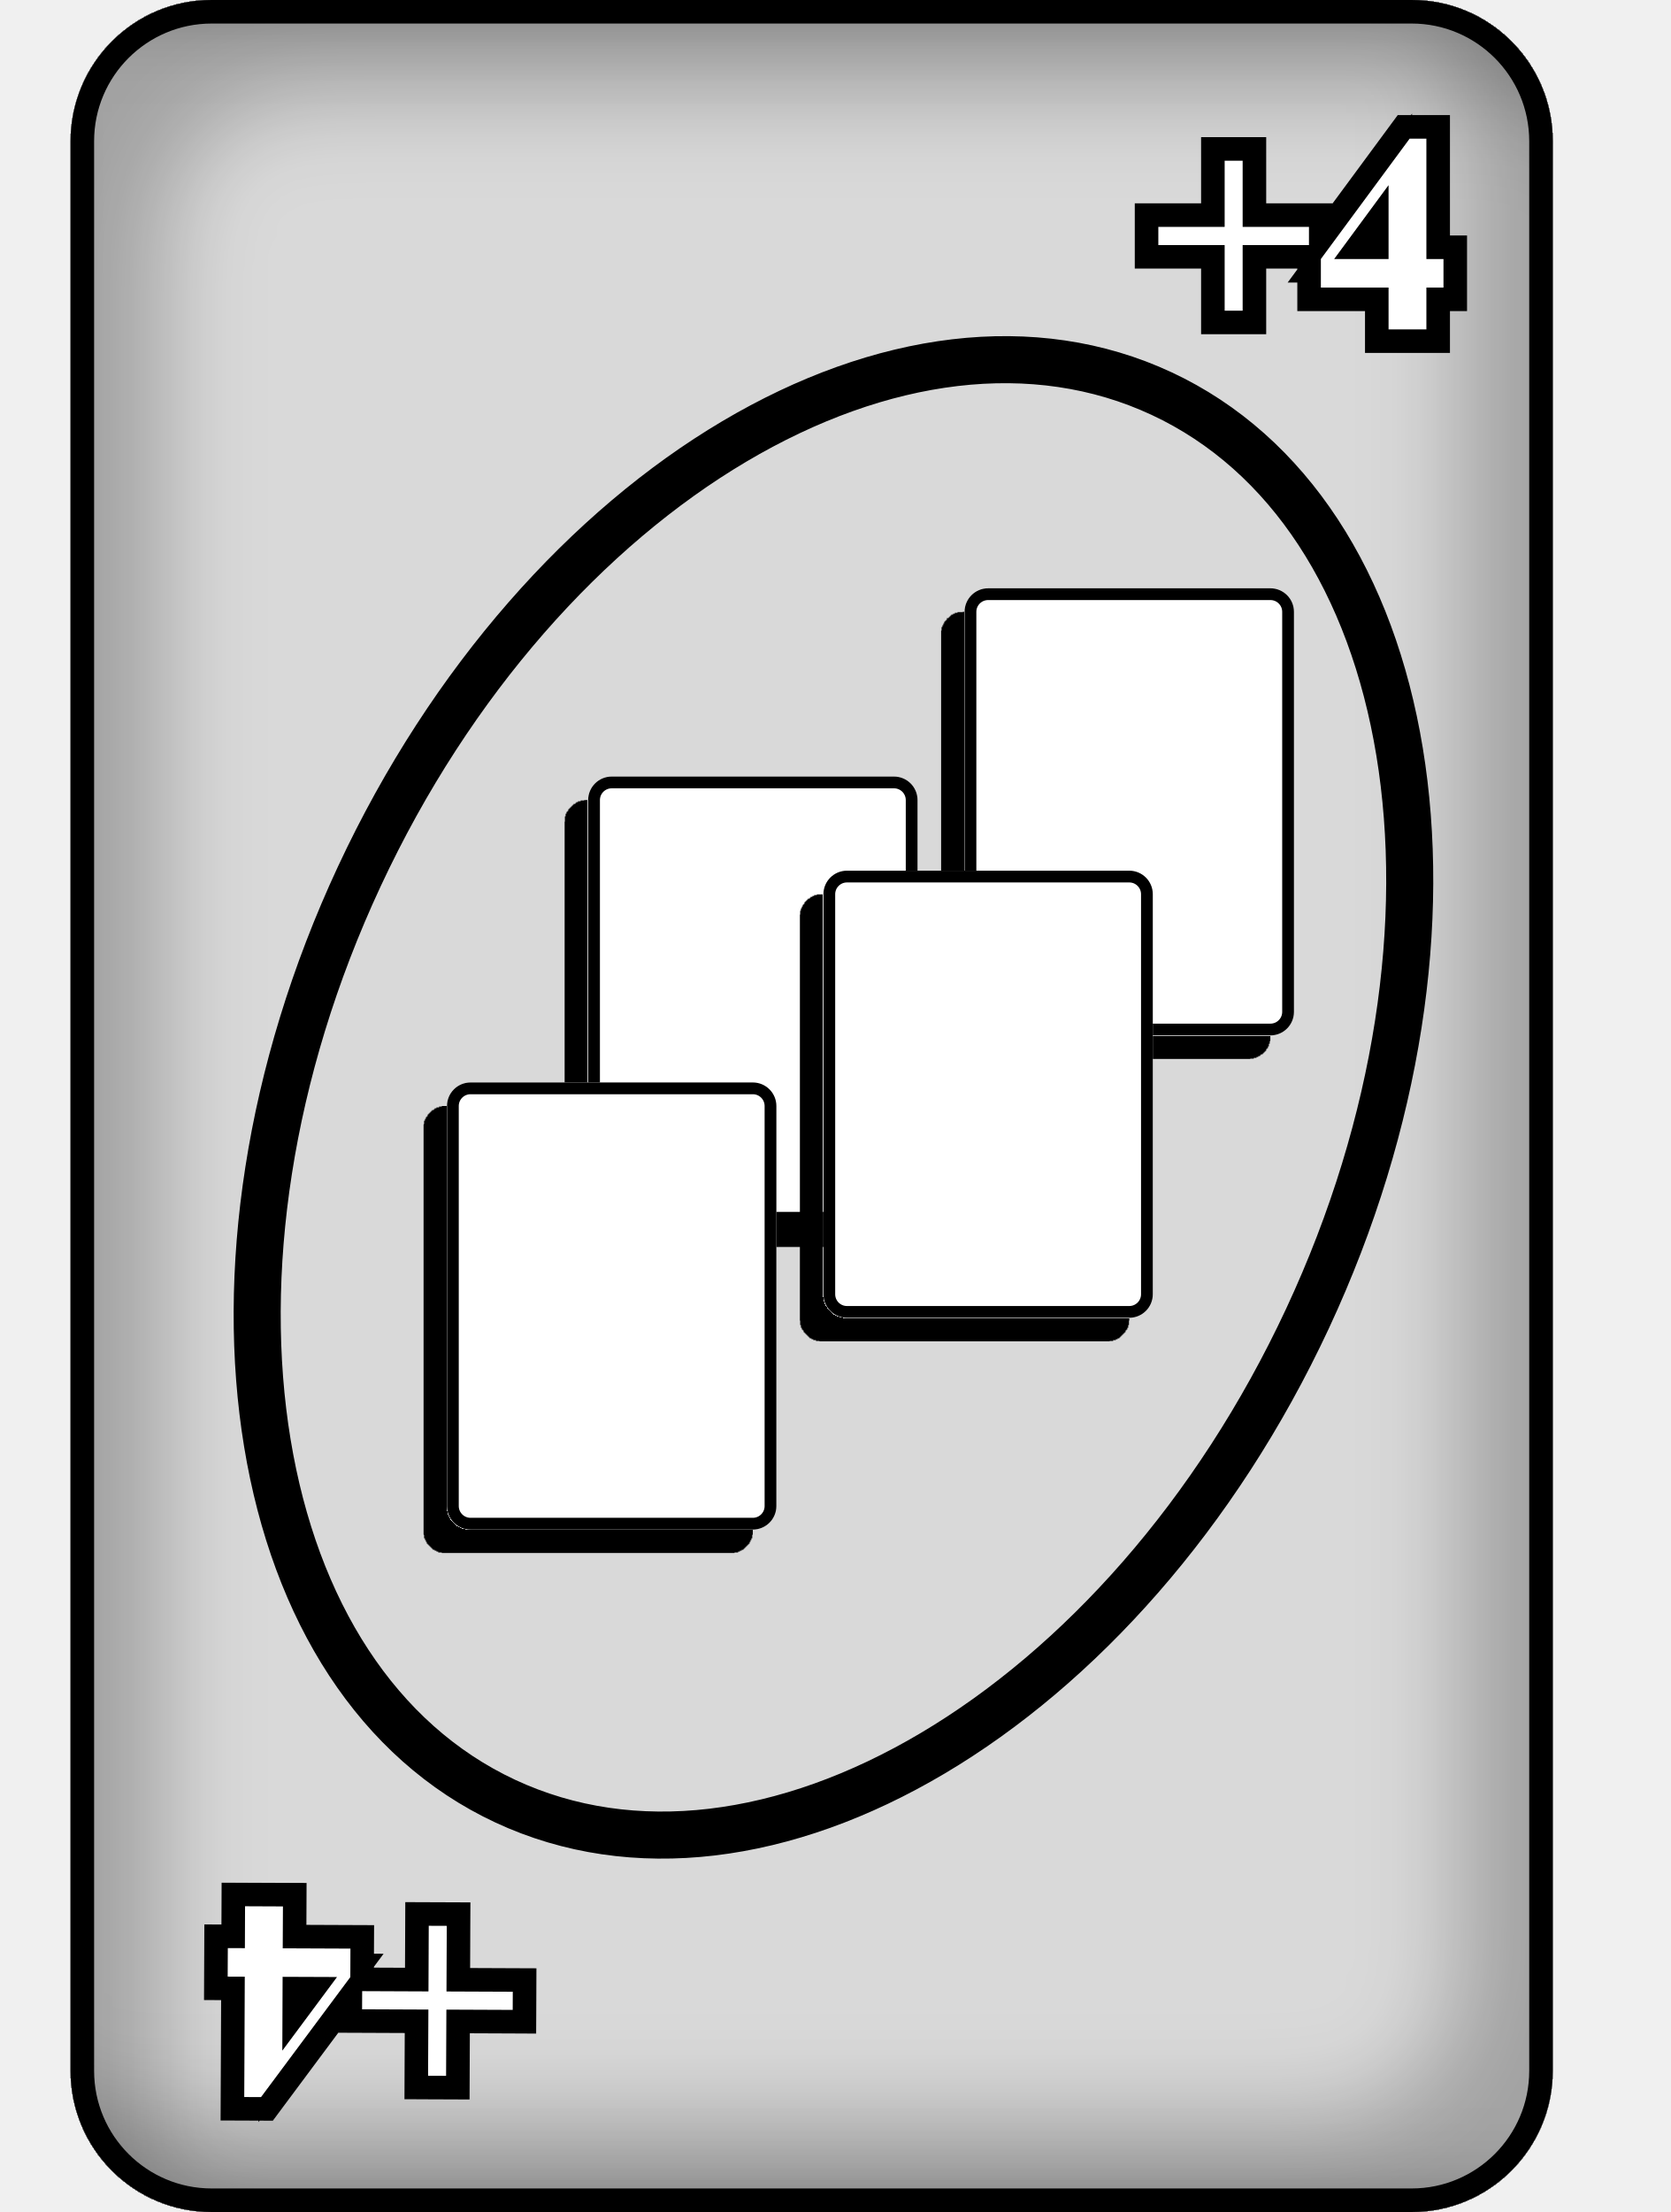
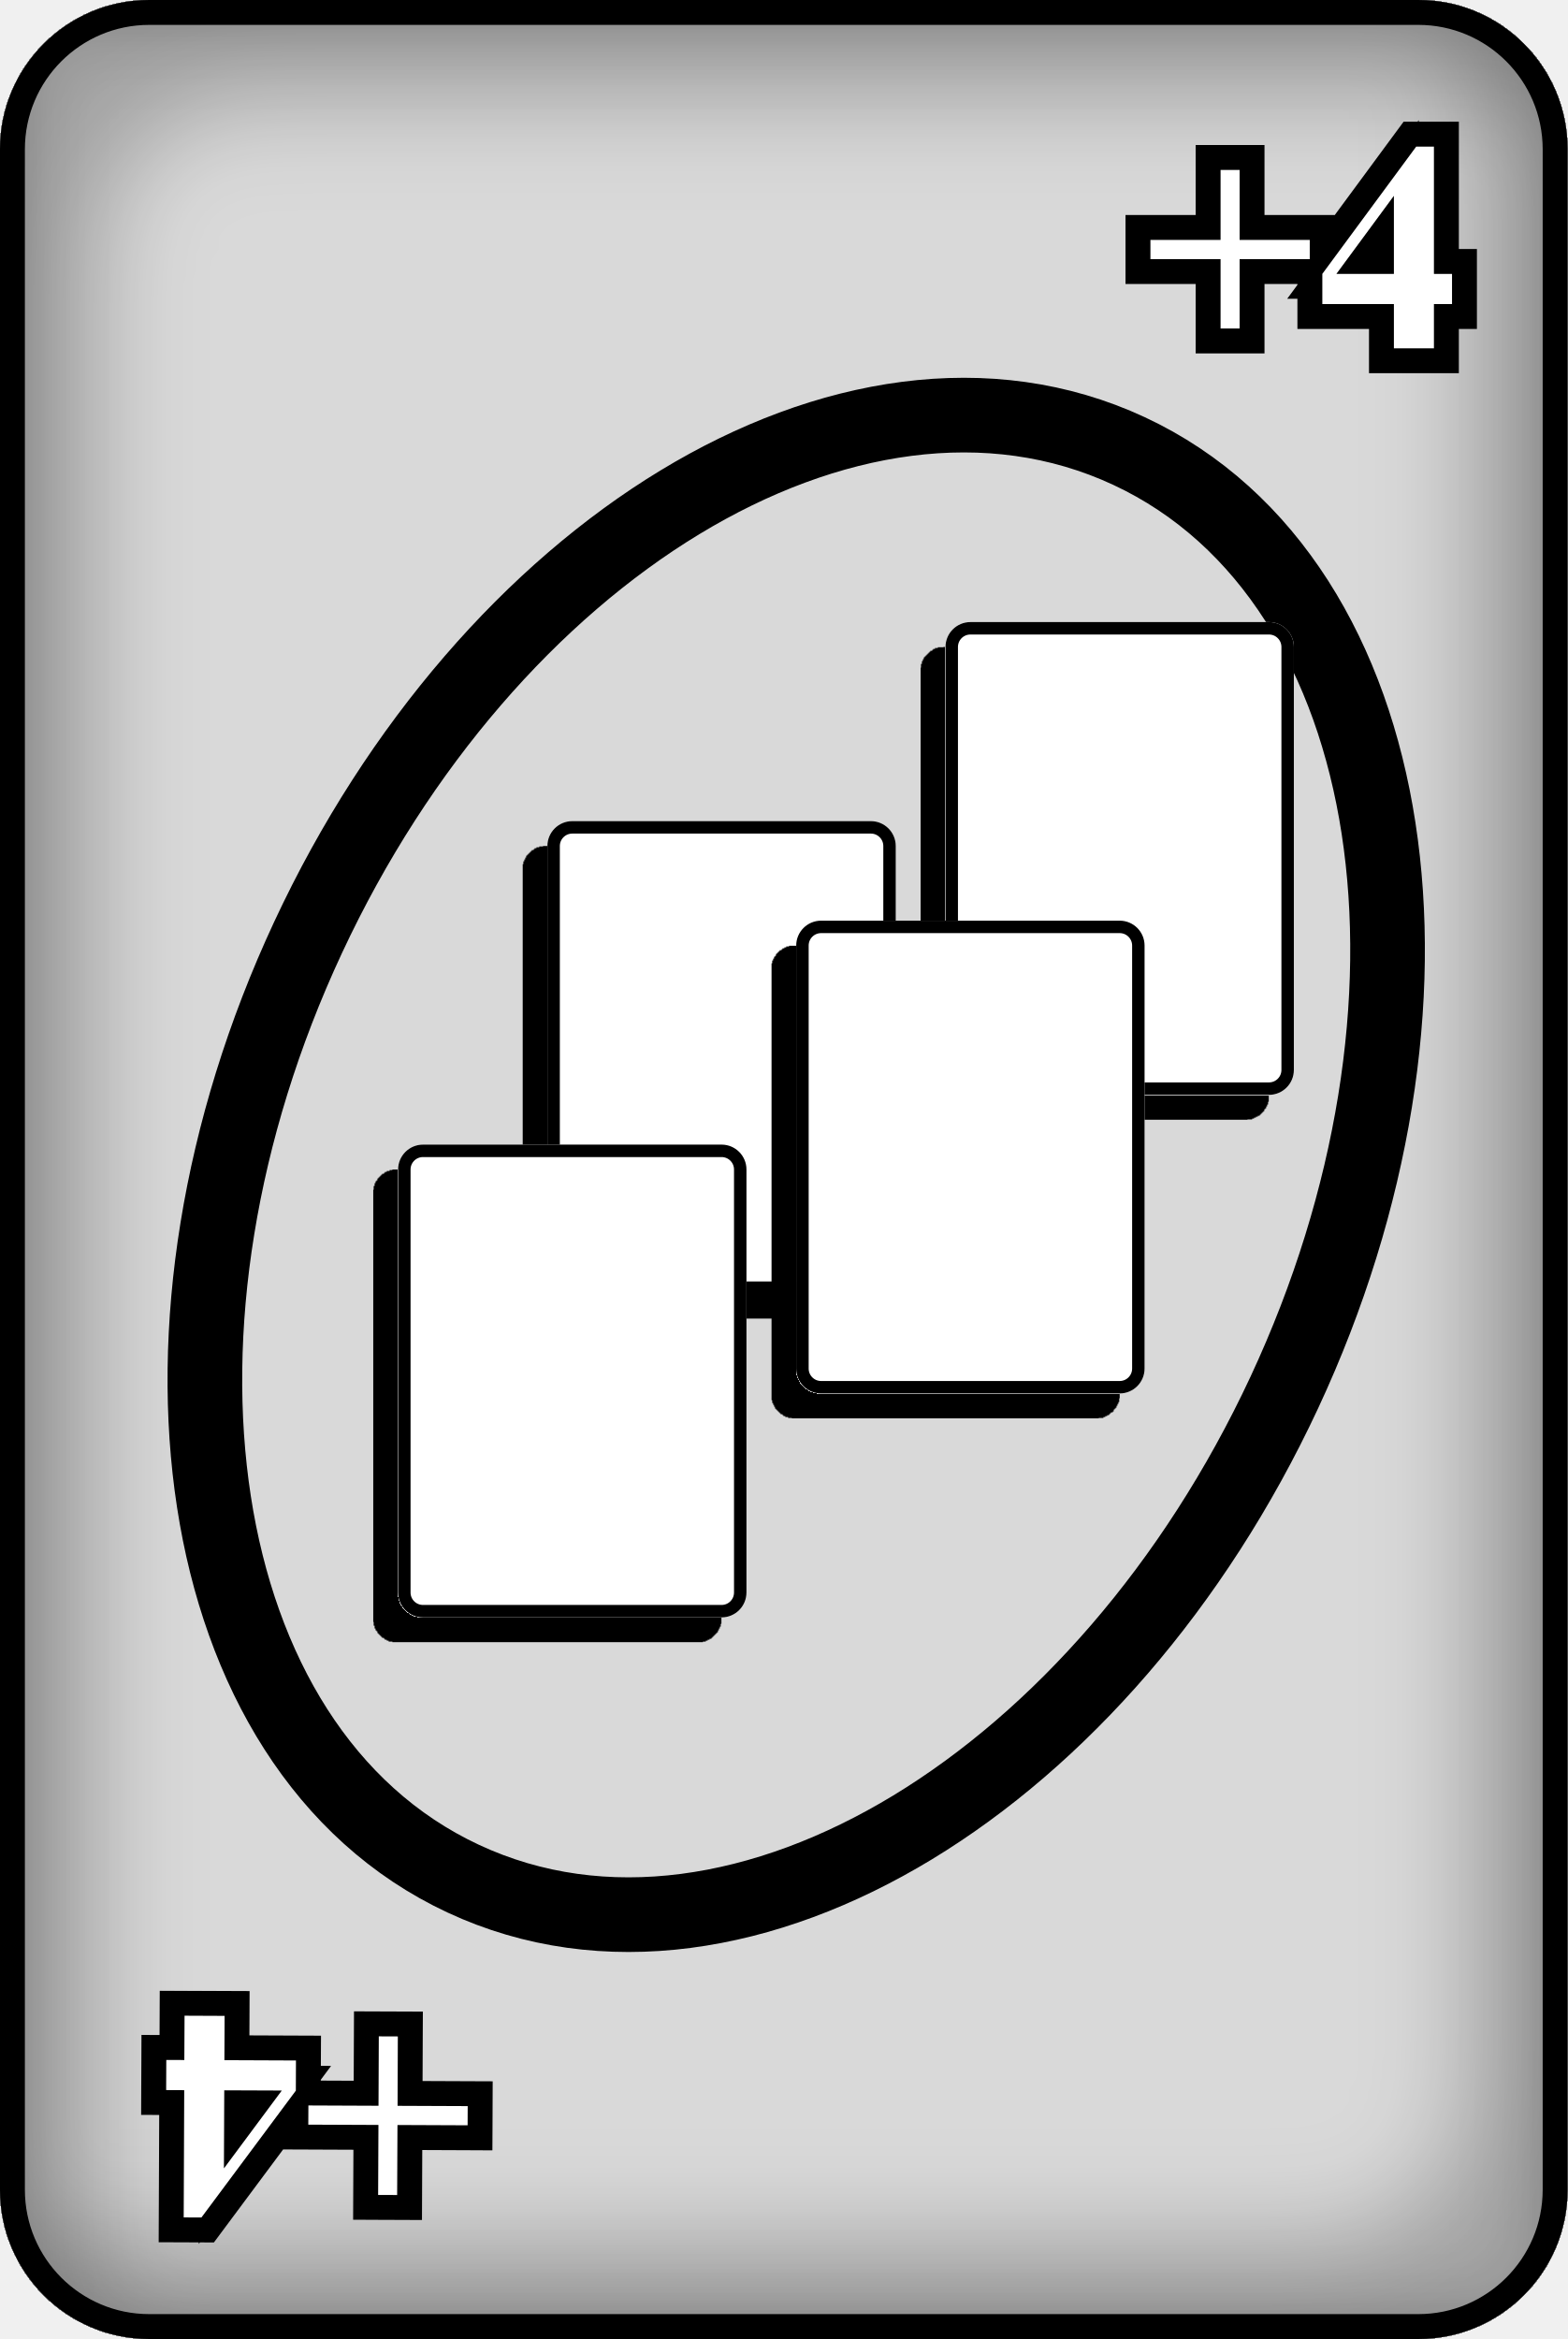
- <svg xmlns="http://www.w3.org/2000/svg" width="71" height="94" viewBox="0 0 71 94" fill="none">
+ <svg xmlns="http://www.w3.org/2000/svg" width="63" height="94" viewBox="0 0 63 94" fill="none">
  <g filter="url(#filter0_ii_5_89)">
-     <rect x="3" width="63" height="94" rx="6" fill="#D9D9D9" />
+     <rect width="63" height="94" rx="6" fill="#D9D9D9" />
  </g>
-   <rect x="3.5" y="0.5" width="62" height="93" rx="5.5" stroke="black" />
-   <path d="M49.372 16.725C54.8 19.256 58.315 24.814 59.49 31.95C60.663 39.08 59.471 47.679 55.577 56.03C51.683 64.381 45.861 70.822 39.645 74.506C33.424 78.194 26.907 79.073 21.479 76.542C16.052 74.011 12.537 68.454 11.363 61.318C10.189 54.188 11.382 45.588 15.276 37.237C19.17 28.887 24.991 22.446 31.207 18.762C37.429 15.075 43.945 14.194 49.372 16.725Z" stroke="black" stroke-width="2" />
-   <mask id="path-4-outside-1_5_89" maskUnits="userSpaceOnUse" x="48" y="4" width="15" height="11" fill="black">
-     <rect fill="white" x="48" y="4" width="15" height="11" />
-     <path d="M49.234 9.641H52.053V6.828H52.82V9.641H55.639V10.414H52.82V13.203H52.053V10.414H49.234V9.641ZM56.143 11.006L59.916 5.891H60.631V11.006H61.357V12.219H60.631V14H59.02V12.219H56.143V11.006ZM56.711 11.006H59.02V7.871L56.711 11.006Z" />
+   <rect x="0.5" y="0.5" width="62" height="93" rx="5.5" stroke="black" />
+   <path d="M45.377 18.127C51.013 20.755 54.356 26.477 55.403 33.282C56.451 40.1 55.243 48.184 51.616 55.962C47.989 63.74 42.573 69.862 36.677 73.44C30.791 77.013 24.258 78.131 18.622 75.502C12.986 72.874 9.644 67.152 8.597 60.346C7.548 53.529 8.757 45.446 12.384 37.668C16.011 29.89 21.427 23.767 27.323 20.188C33.209 16.616 39.741 15.499 45.377 18.127Z" stroke="black" stroke-width="3" />
+   <mask id="path-4-outside-1_5_89" maskUnits="userSpaceOnUse" x="45" y="4" width="15" height="11" fill="black">
+     <rect fill="white" x="45" y="4" width="15" height="11" />
+     <path d="M46.234 9.641H49.053V6.828H49.82V9.641H52.639V10.414H49.82V13.203H49.053V10.414H46.234V9.641ZM53.143 11.006L56.916 5.891H57.631V11.006H58.357V12.219H57.631V14H56.02V12.219H53.143V11.006ZM53.711 11.006H56.02V7.871L53.711 11.006Z" />
  </mask>
-   <path d="M49.234 9.641H52.053V6.828H52.82V9.641H55.639V10.414H52.82V13.203H52.053V10.414H49.234V9.641ZM56.143 11.006L59.916 5.891H60.631V11.006H61.357V12.219H60.631V14H59.02V12.219H56.143V11.006ZM56.711 11.006H59.02V7.871L56.711 11.006Z" fill="white" />
-   <path d="M49.234 9.641V8.641H48.234V9.641H49.234ZM52.053 9.641V10.641H53.053V9.641H52.053ZM52.053 6.828V5.828H51.053V6.828H52.053ZM52.82 6.828H53.82V5.828H52.82V6.828ZM52.82 9.641H51.82V10.641H52.82V9.641ZM55.639 9.641H56.639V8.641H55.639V9.641ZM55.639 10.414V11.414H56.639V10.414H55.639ZM52.82 10.414V9.414H51.82V10.414H52.82ZM52.82 13.203V14.203H53.82V13.203H52.82ZM52.053 13.203H51.053V14.203H52.053V13.203ZM52.053 10.414H53.053V9.414H52.053V10.414ZM49.234 10.414H48.234V11.414H49.234V10.414ZM49.234 9.641V10.641H52.053V9.641V8.641H49.234V9.641ZM52.053 9.641H53.053V6.828H52.053H51.053V9.641H52.053ZM52.053 6.828V7.828H52.82V6.828V5.828H52.053V6.828ZM52.82 6.828H51.82V9.641H52.82H53.82V6.828H52.82ZM52.82 9.641V10.641H55.639V9.641V8.641H52.82V9.641ZM55.639 9.641H54.639V10.414H55.639H56.639V9.641H55.639ZM55.639 10.414V9.414H52.82V10.414V11.414H55.639V10.414ZM52.82 10.414H51.82V13.203H52.82H53.82V10.414H52.82ZM52.82 13.203V12.203H52.053V13.203V14.203H52.82V13.203ZM52.053 13.203H53.053V10.414H52.053H51.053V13.203H52.053ZM52.053 10.414V9.414H49.234V10.414V11.414H52.053V10.414ZM49.234 10.414H50.234V9.641H49.234H48.234V10.414H49.234ZM56.143 11.006L55.338 10.412L55.143 10.677V11.006H56.143ZM59.916 5.891V4.891H59.411L59.111 5.297L59.916 5.891ZM60.631 5.891H61.631V4.891H60.631V5.891ZM60.631 11.006H59.631V12.006H60.631V11.006ZM61.357 11.006H62.357V10.006H61.357V11.006ZM61.357 12.219V13.219H62.357V12.219H61.357ZM60.631 12.219V11.219H59.631V12.219H60.631ZM60.631 14V15H61.631V14H60.631ZM59.02 14H58.02V15H59.02V14ZM59.02 12.219H60.02V11.219H59.02V12.219ZM56.143 12.219H55.143V13.219H56.143V12.219ZM56.711 11.006L55.906 10.413L54.733 12.006H56.711V11.006ZM59.02 11.006V12.006H60.02V11.006H59.02ZM59.02 7.871H60.02V4.827L58.214 7.278L59.02 7.871ZM56.143 11.006L56.947 11.6L60.721 6.484L59.916 5.891L59.111 5.297L55.338 10.412L56.143 11.006ZM59.916 5.891V6.891H60.631V5.891V4.891H59.916V5.891ZM60.631 5.891H59.631V11.006H60.631H61.631V5.891H60.631ZM60.631 11.006V12.006H61.357V11.006V10.006H60.631V11.006ZM61.357 11.006H60.357V12.219H61.357H62.357V11.006H61.357ZM61.357 12.219V11.219H60.631V12.219V13.219H61.357V12.219ZM60.631 12.219H59.631V14H60.631H61.631V12.219H60.631ZM60.631 14V13H59.02V14V15H60.631V14ZM59.02 14H60.02V12.219H59.02H58.02V14H59.02ZM59.02 12.219V11.219H56.143V12.219V13.219H59.02V12.219ZM56.143 12.219H57.143V11.006H56.143H55.143V12.219H56.143ZM56.711 11.006V12.006H59.02V11.006V10.006H56.711V11.006ZM59.02 11.006H60.02V7.871H59.02H58.02V11.006H59.02ZM59.02 7.871L58.214 7.278L55.906 10.413L56.711 11.006L57.516 11.599L59.825 8.464L59.02 7.871Z" fill="black" mask="url(#path-4-outside-1_5_89)" />
-   <mask id="path-6-outside-2_5_89" maskUnits="userSpaceOnUse" x="8.004" y="79.996" width="15.046" height="11.063" fill="black">
-     <rect fill="white" x="8.004" y="79.996" width="15.046" height="11.063" />
-     <path d="M21.794 85.413L18.975 85.401L18.963 88.214L18.196 88.211L18.208 85.398L15.389 85.386L15.393 84.613L18.211 84.625L18.223 81.836L18.99 81.839L18.979 84.628L21.797 84.64L21.794 85.413ZM14.891 84.019L11.096 89.118L10.381 89.115L10.403 84L9.676 83.997L9.682 82.784L10.408 82.787L10.416 81.006L12.027 81.013L12.019 82.794L14.896 82.806L14.891 84.019ZM14.323 84.016L12.014 84.007L12.001 87.141L14.323 84.016Z" />
+   <path d="M46.234 9.641H49.053V6.828H49.82V9.641H52.639V10.414H49.82V13.203H49.053V10.414H46.234V9.641ZM53.143 11.006L56.916 5.891H57.631V11.006H58.357V12.219H57.631V14H56.02V12.219H53.143V11.006ZM53.711 11.006H56.02V7.871L53.711 11.006Z" fill="white" />
+   <path d="M46.234 9.641V8.641H45.234V9.641H46.234ZM49.053 9.641V10.641H50.053V9.641H49.053ZM49.053 6.828V5.828H48.053V6.828H49.053ZM49.82 6.828H50.82V5.828H49.82V6.828ZM49.82 9.641H48.82V10.641H49.82V9.641ZM52.639 9.641H53.639V8.641H52.639V9.641ZM52.639 10.414V11.414H53.639V10.414H52.639ZM49.82 10.414V9.414H48.82V10.414H49.82ZM49.82 13.203V14.203H50.82V13.203H49.82ZM49.053 13.203H48.053V14.203H49.053V13.203ZM49.053 10.414H50.053V9.414H49.053V10.414ZM46.234 10.414H45.234V11.414H46.234V10.414ZM46.234 9.641V10.641H49.053V9.641V8.641H46.234V9.641ZM49.053 9.641H50.053V6.828H49.053H48.053V9.641H49.053ZM49.053 6.828V7.828H49.82V6.828V5.828H49.053V6.828ZM49.82 6.828H48.82V9.641H49.82H50.82V6.828H49.82ZM49.82 9.641V10.641H52.639V9.641V8.641H49.82V9.641ZM52.639 9.641H51.639V10.414H52.639H53.639V9.641H52.639ZM52.639 10.414V9.414H49.82V10.414V11.414H52.639V10.414ZM49.82 10.414H48.82V13.203H49.82H50.82V10.414H49.82ZM49.82 13.203V12.203H49.053V13.203V14.203H49.82V13.203ZM49.053 13.203H50.053V10.414H49.053H48.053V13.203H49.053ZM49.053 10.414V9.414H46.234V10.414V11.414H49.053V10.414ZM46.234 10.414H47.234V9.641H46.234H45.234V10.414H46.234ZM53.143 11.006L52.338 10.412L52.143 10.677V11.006H53.143ZM56.916 5.891V4.891H56.411L56.111 5.297L56.916 5.891ZM57.631 5.891H58.631V4.891H57.631V5.891ZM57.631 11.006H56.631V12.006H57.631V11.006ZM58.357 11.006H59.357V10.006H58.357V11.006ZM58.357 12.219V13.219H59.357V12.219H58.357ZM57.631 12.219V11.219H56.631V12.219H57.631ZM57.631 14V15H58.631V14H57.631ZM56.02 14H55.02V15H56.02V14ZM56.02 12.219H57.02V11.219H56.02V12.219ZM53.143 12.219H52.143V13.219H53.143V12.219ZM53.711 11.006L52.906 10.413L51.733 12.006H53.711V11.006ZM56.02 11.006V12.006H57.02V11.006H56.02ZM56.02 7.871H57.02V4.827L55.214 7.278L56.02 7.871ZM53.143 11.006L53.947 11.6L57.721 6.484L56.916 5.891L56.111 5.297L52.338 10.412L53.143 11.006ZM56.916 5.891V6.891H57.631V5.891V4.891H56.916V5.891ZM57.631 5.891H56.631V11.006H57.631H58.631V5.891H57.631ZM57.631 11.006V12.006H58.357V11.006V10.006H57.631V11.006ZM58.357 11.006H57.357V12.219H58.357H59.357V11.006H58.357ZM58.357 12.219V11.219H57.631V12.219V13.219H58.357V12.219ZM57.631 12.219H56.631V14H57.631H58.631V12.219H57.631ZM57.631 14V13H56.02V14V15H57.631V14ZM56.02 14H57.02V12.219H56.02H55.02V14H56.02ZM56.02 12.219V11.219H53.143V12.219V13.219H56.02V12.219ZM53.143 12.219H54.143V11.006H53.143H52.143V12.219H53.143ZM53.711 11.006V12.006H56.02V11.006V10.006H53.711V11.006ZM56.02 11.006H57.02V7.871H56.02H55.02V11.006H56.02ZM56.02 7.871L55.214 7.278L52.906 10.413L53.711 11.006L54.516 11.599L56.825 8.464L56.02 7.871Z" fill="black" mask="url(#path-4-outside-1_5_89)" />
+   <mask id="path-6-outside-2_5_89" maskUnits="userSpaceOnUse" x="5.004" y="79.996" width="15.046" height="11.063" fill="black">
+     <rect fill="white" x="5.004" y="79.996" width="15.046" height="11.063" />
+     <path d="M18.794 85.413L15.975 85.401L15.963 88.214L15.196 88.211L15.208 85.398L12.389 85.386L12.393 84.613L15.211 84.625L15.223 81.836L15.99 81.839L15.979 84.628L18.797 84.64L18.794 85.413ZM11.891 84.019L8.096 89.118L7.381 89.115L7.403 84L6.676 83.997L6.682 82.784L7.408 82.787L7.416 81.006L9.027 81.013L9.019 82.794L11.896 82.806L11.891 84.019ZM11.323 84.016L9.014 84.007L9.001 87.141L11.323 84.016Z" />
  </mask>
-   <path d="M21.794 85.413L18.975 85.401L18.963 88.214L18.196 88.211L18.208 85.398L15.389 85.386L15.393 84.613L18.211 84.625L18.223 81.836L18.99 81.839L18.979 84.628L21.797 84.64L21.794 85.413ZM14.891 84.019L11.096 89.118L10.381 89.115L10.403 84L9.676 83.997L9.682 82.784L10.408 82.787L10.416 81.006L12.027 81.013L12.019 82.794L14.896 82.806L14.891 84.019ZM14.323 84.016L12.014 84.007L12.001 87.141L14.323 84.016Z" fill="white" />
-   <path d="M21.794 85.413L21.789 86.413L22.789 86.418L22.794 85.418L21.794 85.413ZM18.975 85.401L18.98 84.401L17.98 84.397L17.975 85.397L18.975 85.401ZM18.963 88.214L18.959 89.214L19.959 89.218L19.963 88.218L18.963 88.214ZM18.196 88.211L17.196 88.206L17.192 89.206L18.192 89.211L18.196 88.211ZM18.208 85.398L19.208 85.402L19.212 84.402L18.212 84.398L18.208 85.398ZM15.389 85.386L14.389 85.382L14.385 86.382L15.385 86.386L15.389 85.386ZM15.393 84.613L15.397 83.613L14.397 83.609L14.393 84.609L15.393 84.613ZM18.211 84.625L18.207 85.625L19.207 85.629L19.211 84.629L18.211 84.625ZM18.223 81.836L18.227 80.836L17.227 80.832L17.223 81.832L18.223 81.836ZM18.99 81.839L19.99 81.843L19.995 80.843L18.995 80.839L18.99 81.839ZM18.979 84.628L17.979 84.624L17.974 85.624L18.974 85.628L18.979 84.628ZM21.797 84.64L22.797 84.644L22.801 83.644L21.801 83.64L21.797 84.64ZM21.794 85.413L21.798 84.413L18.98 84.401L18.975 85.401L18.971 86.401L21.789 86.413L21.794 85.413ZM18.975 85.401L17.975 85.397L17.963 88.21L18.963 88.214L19.963 88.218L19.975 85.406L18.975 85.401ZM18.963 88.214L18.968 87.214L18.2 87.211L18.196 88.211L18.192 89.211L18.959 89.214L18.963 88.214ZM18.196 88.211L19.196 88.215L19.208 85.402L18.208 85.398L17.208 85.394L17.196 88.206L18.196 88.211ZM18.208 85.398L18.212 84.398L15.394 84.386L15.389 85.386L15.385 86.386L18.203 86.398L18.208 85.398ZM15.389 85.386L16.389 85.391L16.393 84.617L15.393 84.613L14.393 84.609L14.389 85.382L15.389 85.386ZM15.393 84.613L15.388 85.613L18.207 85.625L18.211 84.625L18.215 83.625L15.397 83.613L15.393 84.613ZM18.211 84.625L19.211 84.629L19.223 81.84L18.223 81.836L17.223 81.832L17.211 84.621L18.211 84.625ZM18.223 81.836L18.218 82.836L18.986 82.839L18.99 81.839L18.995 80.839L18.227 80.836L18.223 81.836ZM18.99 81.839L17.99 81.835L17.979 84.624L18.979 84.628L19.979 84.632L19.99 81.843L18.99 81.839ZM18.979 84.628L18.974 85.628L21.793 85.64L21.797 84.64L21.801 83.64L18.983 83.628L18.979 84.628ZM21.797 84.64L20.797 84.636L20.794 85.409L21.794 85.413L22.794 85.418L22.797 84.644L21.797 84.64ZM14.891 84.019L15.694 84.616L15.89 84.352L15.891 84.023L14.891 84.019ZM11.096 89.118L11.092 90.118L11.597 90.12L11.898 89.715L11.096 89.118ZM10.381 89.115L9.381 89.111L9.377 90.111L10.377 90.115L10.381 89.115ZM10.403 84L11.403 84.004L11.407 83.004L10.407 83L10.403 84ZM9.676 83.997L8.676 83.993L8.672 84.993L9.672 84.997L9.676 83.997ZM9.682 82.784L9.686 81.784L8.686 81.78L8.682 82.78L9.682 82.784ZM10.408 82.787L10.404 83.787L11.404 83.791L11.408 82.791L10.408 82.787ZM10.416 81.006L10.42 80.006L9.42 80.001L9.416 81.001L10.416 81.006ZM12.027 81.013L13.027 81.017L13.031 80.017L12.031 80.013L12.027 81.013ZM12.019 82.794L11.02 82.79L11.015 83.79L12.015 83.794L12.019 82.794ZM14.896 82.806L15.896 82.81L15.901 81.81L14.901 81.806L14.896 82.806ZM14.323 84.016L15.126 84.613L16.305 83.025L14.327 83.016L14.323 84.016ZM12.014 84.007L12.018 83.007L11.019 83.002L11.014 84.002L12.014 84.007ZM12.001 87.141L11.001 87.137L10.988 90.181L12.804 87.738L12.001 87.141ZM14.891 84.019L14.089 83.422L10.294 88.521L11.096 89.118L11.898 89.715L15.694 84.616L14.891 84.019ZM11.096 89.118L11.1 88.118L10.386 88.115L10.381 89.115L10.377 90.115L11.092 90.118L11.096 89.118ZM10.381 89.115L11.381 89.119L11.403 84.004L10.403 84L9.403 83.996L9.381 89.111L10.381 89.115ZM10.403 84L10.407 83L9.681 82.997L9.676 83.997L9.672 84.997L10.399 85L10.403 84ZM9.676 83.997L10.676 84.001L10.682 82.788L9.682 82.784L8.682 82.78L8.676 83.993L9.676 83.997ZM9.682 82.784L9.677 83.784L10.404 83.787L10.408 82.787L10.412 81.787L9.686 81.784L9.682 82.784ZM10.408 82.787L11.408 82.791L11.416 81.01L10.416 81.006L9.416 81.001L9.408 82.783L10.408 82.787ZM10.416 81.006L10.411 82.006L12.023 82.013L12.027 81.013L12.031 80.013L10.42 80.006L10.416 81.006ZM12.027 81.013L11.027 81.008L11.02 82.79L12.019 82.794L13.019 82.798L13.027 81.017L12.027 81.013ZM12.019 82.794L12.015 83.794L14.892 83.806L14.896 82.806L14.901 81.806L12.024 81.794L12.019 82.794ZM14.896 82.806L13.896 82.802L13.891 84.015L14.891 84.019L15.891 84.023L15.896 82.81L14.896 82.806ZM14.323 84.016L14.327 83.016L12.018 83.007L12.014 84.007L12.01 85.007L14.319 85.016L14.323 84.016ZM12.014 84.007L11.014 84.002L11.001 87.137L12.001 87.141L13.001 87.146L13.014 84.011L12.014 84.007ZM12.001 87.141L12.804 87.738L15.126 84.613L14.323 84.016L13.52 83.42L11.198 86.545L12.001 87.141Z" fill="black" mask="url(#path-6-outside-2_5_89)" />
+   <path d="M18.794 85.413L15.975 85.401L15.963 88.214L15.196 88.211L15.208 85.398L12.389 85.386L12.393 84.613L15.211 84.625L15.223 81.836L15.99 81.839L15.979 84.628L18.797 84.64L18.794 85.413ZM11.891 84.019L8.096 89.118L7.381 89.115L7.403 84L6.676 83.997L6.682 82.784L7.408 82.787L7.416 81.006L9.027 81.013L9.019 82.794L11.896 82.806L11.891 84.019ZM11.323 84.016L9.014 84.007L9.001 87.141L11.323 84.016Z" fill="white" />
+   <path d="M18.794 85.413L18.789 86.413L19.789 86.418L19.794 85.418L18.794 85.413ZM15.975 85.401L15.979 84.401L14.979 84.397L14.975 85.397L15.975 85.401ZM15.963 88.214L15.959 89.214L16.959 89.218L16.963 88.218L15.963 88.214ZM15.196 88.211L14.196 88.206L14.192 89.206L15.192 89.211L15.196 88.211ZM15.208 85.398L16.208 85.402L16.212 84.402L15.212 84.398L15.208 85.398ZM12.389 85.386L11.389 85.382L11.385 86.382L12.385 86.386L12.389 85.386ZM12.393 84.613L12.397 83.613L11.397 83.609L11.393 84.609L12.393 84.613ZM15.211 84.625L15.207 85.625L16.207 85.629L16.211 84.629L15.211 84.625ZM15.223 81.836L15.227 80.836L14.227 80.832L14.223 81.832L15.223 81.836ZM15.99 81.839L16.99 81.843L16.995 80.843L15.995 80.839L15.99 81.839ZM15.979 84.628L14.979 84.624L14.974 85.624L15.974 85.628L15.979 84.628ZM18.797 84.64L19.797 84.644L19.801 83.644L18.801 83.64L18.797 84.64ZM18.794 85.413L18.798 84.413L15.979 84.401L15.975 85.401L15.971 86.401L18.789 86.413L18.794 85.413ZM15.975 85.401L14.975 85.397L14.963 88.21L15.963 88.214L16.963 88.218L16.975 85.406L15.975 85.401ZM15.963 88.214L15.968 87.214L15.2 87.211L15.196 88.211L15.192 89.211L15.959 89.214L15.963 88.214ZM15.196 88.211L16.196 88.215L16.208 85.402L15.208 85.398L14.208 85.394L14.196 88.206L15.196 88.211ZM15.208 85.398L15.212 84.398L12.394 84.386L12.389 85.386L12.385 86.386L15.204 86.398L15.208 85.398ZM12.389 85.386L13.389 85.391L13.393 84.617L12.393 84.613L11.393 84.609L11.389 85.382L12.389 85.386ZM12.393 84.613L12.388 85.613L15.207 85.625L15.211 84.625L15.215 83.625L12.397 83.613L12.393 84.613ZM15.211 84.625L16.211 84.629L16.223 81.84L15.223 81.836L14.223 81.832L14.211 84.621L15.211 84.625ZM15.223 81.836L15.219 82.836L15.986 82.839L15.99 81.839L15.995 80.839L15.227 80.836L15.223 81.836ZM15.99 81.839L14.99 81.835L14.979 84.624L15.979 84.628L16.979 84.632L16.99 81.843L15.99 81.839ZM15.979 84.628L15.974 85.628L18.793 85.64L18.797 84.64L18.801 83.64L15.983 83.628L15.979 84.628ZM18.797 84.64L17.797 84.636L17.794 85.409L18.794 85.413L19.794 85.418L19.797 84.644L18.797 84.64ZM11.891 84.019L12.694 84.616L12.89 84.352L12.891 84.023L11.891 84.019ZM8.096 89.118L8.092 90.118L8.597 90.12L8.898 89.715L8.096 89.118ZM7.381 89.115L6.381 89.111L6.377 90.111L7.377 90.115L7.381 89.115ZM7.403 84L8.403 84.004L8.407 83.004L7.407 83L7.403 84ZM6.676 83.997L5.676 83.993L5.672 84.993L6.672 84.997L6.676 83.997ZM6.682 82.784L6.686 81.784L5.686 81.78L5.682 82.78L6.682 82.784ZM7.408 82.787L7.404 83.787L8.404 83.791L8.408 82.791L7.408 82.787ZM7.416 81.006L7.42 80.006L6.42 80.001L6.416 81.001L7.416 81.006ZM9.027 81.013L10.027 81.017L10.031 80.017L9.031 80.013L9.027 81.013ZM9.019 82.794L8.019 82.79L8.015 83.79L9.015 83.794L9.019 82.794ZM11.896 82.806L12.896 82.81L12.901 81.81L11.901 81.806L11.896 82.806ZM11.323 84.016L12.126 84.613L13.306 83.025L11.327 83.016L11.323 84.016ZM9.014 84.007L9.019 83.007L8.019 83.002L8.014 84.002L9.014 84.007ZM9.001 87.141L8.001 87.137L7.988 90.181L9.804 87.738L9.001 87.141ZM11.891 84.019L11.089 83.422L7.294 88.521L8.096 89.118L8.898 89.715L12.694 84.616L11.891 84.019ZM8.096 89.118L8.1 88.118L7.386 88.115L7.381 89.115L7.377 90.115L8.092 90.118L8.096 89.118ZM7.381 89.115L8.381 89.119L8.403 84.004L7.403 84L6.403 83.996L6.381 89.111L7.381 89.115ZM7.403 84L7.407 83L6.681 82.997L6.676 83.997L6.672 84.997L7.399 85L7.403 84ZM6.676 83.997L7.676 84.001L7.682 82.788L6.682 82.784L5.682 82.78L5.676 83.993L6.676 83.997ZM6.682 82.784L6.677 83.784L7.404 83.787L7.408 82.787L7.412 81.787L6.686 81.784L6.682 82.784ZM7.408 82.787L8.408 82.791L8.416 81.01L7.416 81.006L6.416 81.001L6.408 82.783L7.408 82.787ZM7.416 81.006L7.411 82.006L9.023 82.013L9.027 81.013L9.031 80.013L7.42 80.006L7.416 81.006ZM9.027 81.013L8.027 81.008L8.019 82.79L9.019 82.794L10.019 82.798L10.027 81.017L9.027 81.013ZM9.019 82.794L9.015 83.794L11.892 83.806L11.896 82.806L11.901 81.806L9.024 81.794L9.019 82.794ZM11.896 82.806L10.896 82.802L10.891 84.015L11.891 84.019L12.891 84.023L12.896 82.81L11.896 82.806ZM11.323 84.016L11.327 83.016L9.019 83.007L9.014 84.007L9.01 85.007L11.319 85.016L11.323 84.016ZM9.014 84.007L8.014 84.002L8.001 87.137L9.001 87.141L10.001 87.146L10.014 84.011L9.014 84.007ZM9.001 87.141L9.804 87.738L12.126 84.613L11.323 84.016L10.52 83.42L8.198 86.545L9.001 87.141Z" fill="black" mask="url(#path-6-outside-2_5_89)" />
  <g filter="url(#filter1_d_5_89)">
-     <rect x="25" y="33" width="14" height="19" rx="1" fill="white" />
-     <rect x="25.25" y="33.25" width="13.5" height="18.5" rx="0.75" stroke="black" stroke-width="0.5" />
+     <rect x="22" y="33" width="14" height="19" rx="1" fill="white" />
+     <rect x="22.25" y="33.25" width="13.5" height="18.5" rx="0.75" stroke="black" stroke-width="0.5" />
  </g>
  <g filter="url(#filter2_d_5_89)">
-     <rect x="41" y="25" width="14" height="19" rx="1" fill="white" />
-     <rect x="41.25" y="25.25" width="13.5" height="18.5" rx="0.75" stroke="black" stroke-width="0.5" />
+     <rect x="38" y="25" width="14" height="19" rx="1" fill="white" />
+     <rect x="38.25" y="25.25" width="13.5" height="18.5" rx="0.75" stroke="black" stroke-width="0.5" />
  </g>
  <g filter="url(#filter3_d_5_89)">
-     <rect x="35" y="37" width="14" height="19" rx="1" fill="white" />
-     <rect x="35.25" y="37.25" width="13.5" height="18.5" rx="0.75" stroke="black" stroke-width="0.5" />
+     <rect x="32" y="37" width="14" height="19" rx="1" fill="white" />
+     <rect x="32.25" y="37.25" width="13.5" height="18.5" rx="0.75" stroke="black" stroke-width="0.5" />
  </g>
  <g filter="url(#filter4_d_5_89)">
-     <rect x="19" y="46" width="14" height="19" rx="1" fill="white" />
-     <rect x="19.25" y="46.25" width="13.5" height="18.5" rx="0.75" stroke="black" stroke-width="0.5" />
+     <rect x="16" y="46" width="14" height="19" rx="1" fill="white" />
+     <rect x="16.25" y="46.25" width="13.5" height="18.5" rx="0.75" stroke="black" stroke-width="0.5" />
  </g>
  <defs>
-     <filter id="filter0_ii_5_89" x="-1" y="-4" width="71" height="102" filterUnits="userSpaceOnUse" color-interpolation-filters="sRGB">
+     <filter id="filter0_ii_5_89" x="-4" y="-4" width="71" height="102" filterUnits="userSpaceOnUse" color-interpolation-filters="sRGB">
      <feFlood flood-opacity="0" result="BackgroundImageFix" />
      <feBlend mode="normal" in="SourceGraphic" in2="BackgroundImageFix" result="shape" />
      <feColorMatrix in="SourceAlpha" type="matrix" values="0 0 0 0 0 0 0 0 0 0 0 0 0 0 0 0 0 0 127 0" result="hardAlpha" />
      <feOffset dx="4" dy="4" />
      <feGaussianBlur stdDeviation="2" />
      <feComposite in2="hardAlpha" operator="arithmetic" k2="-1" k3="1" />
      <feColorMatrix type="matrix" values="0 0 0 0 0 0 0 0 0 0 0 0 0 0 0 0 0 0 0.25 0" />
      <feBlend mode="normal" in2="shape" result="effect1_innerShadow_5_89" />
      <feColorMatrix in="SourceAlpha" type="matrix" values="0 0 0 0 0 0 0 0 0 0 0 0 0 0 0 0 0 0 127 0" result="hardAlpha" />
      <feOffset dx="-4" dy="-4" />
      <feGaussianBlur stdDeviation="2" />
      <feComposite in2="hardAlpha" operator="arithmetic" k2="-1" k3="1" />
      <feColorMatrix type="matrix" values="0 0 0 0 0 0 0 0 0 0 0 0 0 0 0 0 0 0 0.25 0" />
      <feBlend mode="normal" in2="effect1_innerShadow_5_89" result="effect2_innerShadow_5_89" />
    </filter>
-     <filter id="filter1_d_5_89" x="24" y="33" width="15" height="20" filterUnits="userSpaceOnUse" color-interpolation-filters="sRGB">
+     <filter id="filter1_d_5_89" x="21" y="33" width="15" height="20" filterUnits="userSpaceOnUse" color-interpolation-filters="sRGB">
      <feFlood flood-opacity="0" result="BackgroundImageFix" />
      <feColorMatrix in="SourceAlpha" type="matrix" values="0 0 0 0 0 0 0 0 0 0 0 0 0 0 0 0 0 0 127 0" result="hardAlpha" />
      <feOffset dx="-1" dy="1" />
      <feComposite in2="hardAlpha" operator="out" />
      <feColorMatrix type="matrix" values="0 0 0 0 0 0 0 0 0 0 0 0 0 0 0 0 0 0 1 0" />
      <feBlend mode="normal" in2="BackgroundImageFix" result="effect1_dropShadow_5_89" />
      <feBlend mode="normal" in="SourceGraphic" in2="effect1_dropShadow_5_89" result="shape" />
    </filter>
-     <filter id="filter2_d_5_89" x="40" y="25" width="15" height="20" filterUnits="userSpaceOnUse" color-interpolation-filters="sRGB">
+     <filter id="filter2_d_5_89" x="37" y="25" width="15" height="20" filterUnits="userSpaceOnUse" color-interpolation-filters="sRGB">
      <feFlood flood-opacity="0" result="BackgroundImageFix" />
      <feColorMatrix in="SourceAlpha" type="matrix" values="0 0 0 0 0 0 0 0 0 0 0 0 0 0 0 0 0 0 127 0" result="hardAlpha" />
      <feOffset dx="-1" dy="1" />
      <feComposite in2="hardAlpha" operator="out" />
      <feColorMatrix type="matrix" values="0 0 0 0 0 0 0 0 0 0 0 0 0 0 0 0 0 0 1 0" />
      <feBlend mode="normal" in2="BackgroundImageFix" result="effect1_dropShadow_5_89" />
      <feBlend mode="normal" in="SourceGraphic" in2="effect1_dropShadow_5_89" result="shape" />
    </filter>
-     <filter id="filter3_d_5_89" x="34" y="37" width="15" height="20" filterUnits="userSpaceOnUse" color-interpolation-filters="sRGB">
+     <filter id="filter3_d_5_89" x="31" y="37" width="15" height="20" filterUnits="userSpaceOnUse" color-interpolation-filters="sRGB">
      <feFlood flood-opacity="0" result="BackgroundImageFix" />
      <feColorMatrix in="SourceAlpha" type="matrix" values="0 0 0 0 0 0 0 0 0 0 0 0 0 0 0 0 0 0 127 0" result="hardAlpha" />
      <feOffset dx="-1" dy="1" />
      <feComposite in2="hardAlpha" operator="out" />
      <feColorMatrix type="matrix" values="0 0 0 0 0 0 0 0 0 0 0 0 0 0 0 0 0 0 1 0" />
      <feBlend mode="normal" in2="BackgroundImageFix" result="effect1_dropShadow_5_89" />
      <feBlend mode="normal" in="SourceGraphic" in2="effect1_dropShadow_5_89" result="shape" />
    </filter>
-     <filter id="filter4_d_5_89" x="18" y="46" width="15" height="20" filterUnits="userSpaceOnUse" color-interpolation-filters="sRGB">
+     <filter id="filter4_d_5_89" x="15" y="46" width="15" height="20" filterUnits="userSpaceOnUse" color-interpolation-filters="sRGB">
      <feFlood flood-opacity="0" result="BackgroundImageFix" />
      <feColorMatrix in="SourceAlpha" type="matrix" values="0 0 0 0 0 0 0 0 0 0 0 0 0 0 0 0 0 0 127 0" result="hardAlpha" />
      <feOffset dx="-1" dy="1" />
      <feComposite in2="hardAlpha" operator="out" />
      <feColorMatrix type="matrix" values="0 0 0 0 0 0 0 0 0 0 0 0 0 0 0 0 0 0 1 0" />
      <feBlend mode="normal" in2="BackgroundImageFix" result="effect1_dropShadow_5_89" />
      <feBlend mode="normal" in="SourceGraphic" in2="effect1_dropShadow_5_89" result="shape" />
    </filter>
  </defs>
</svg>
